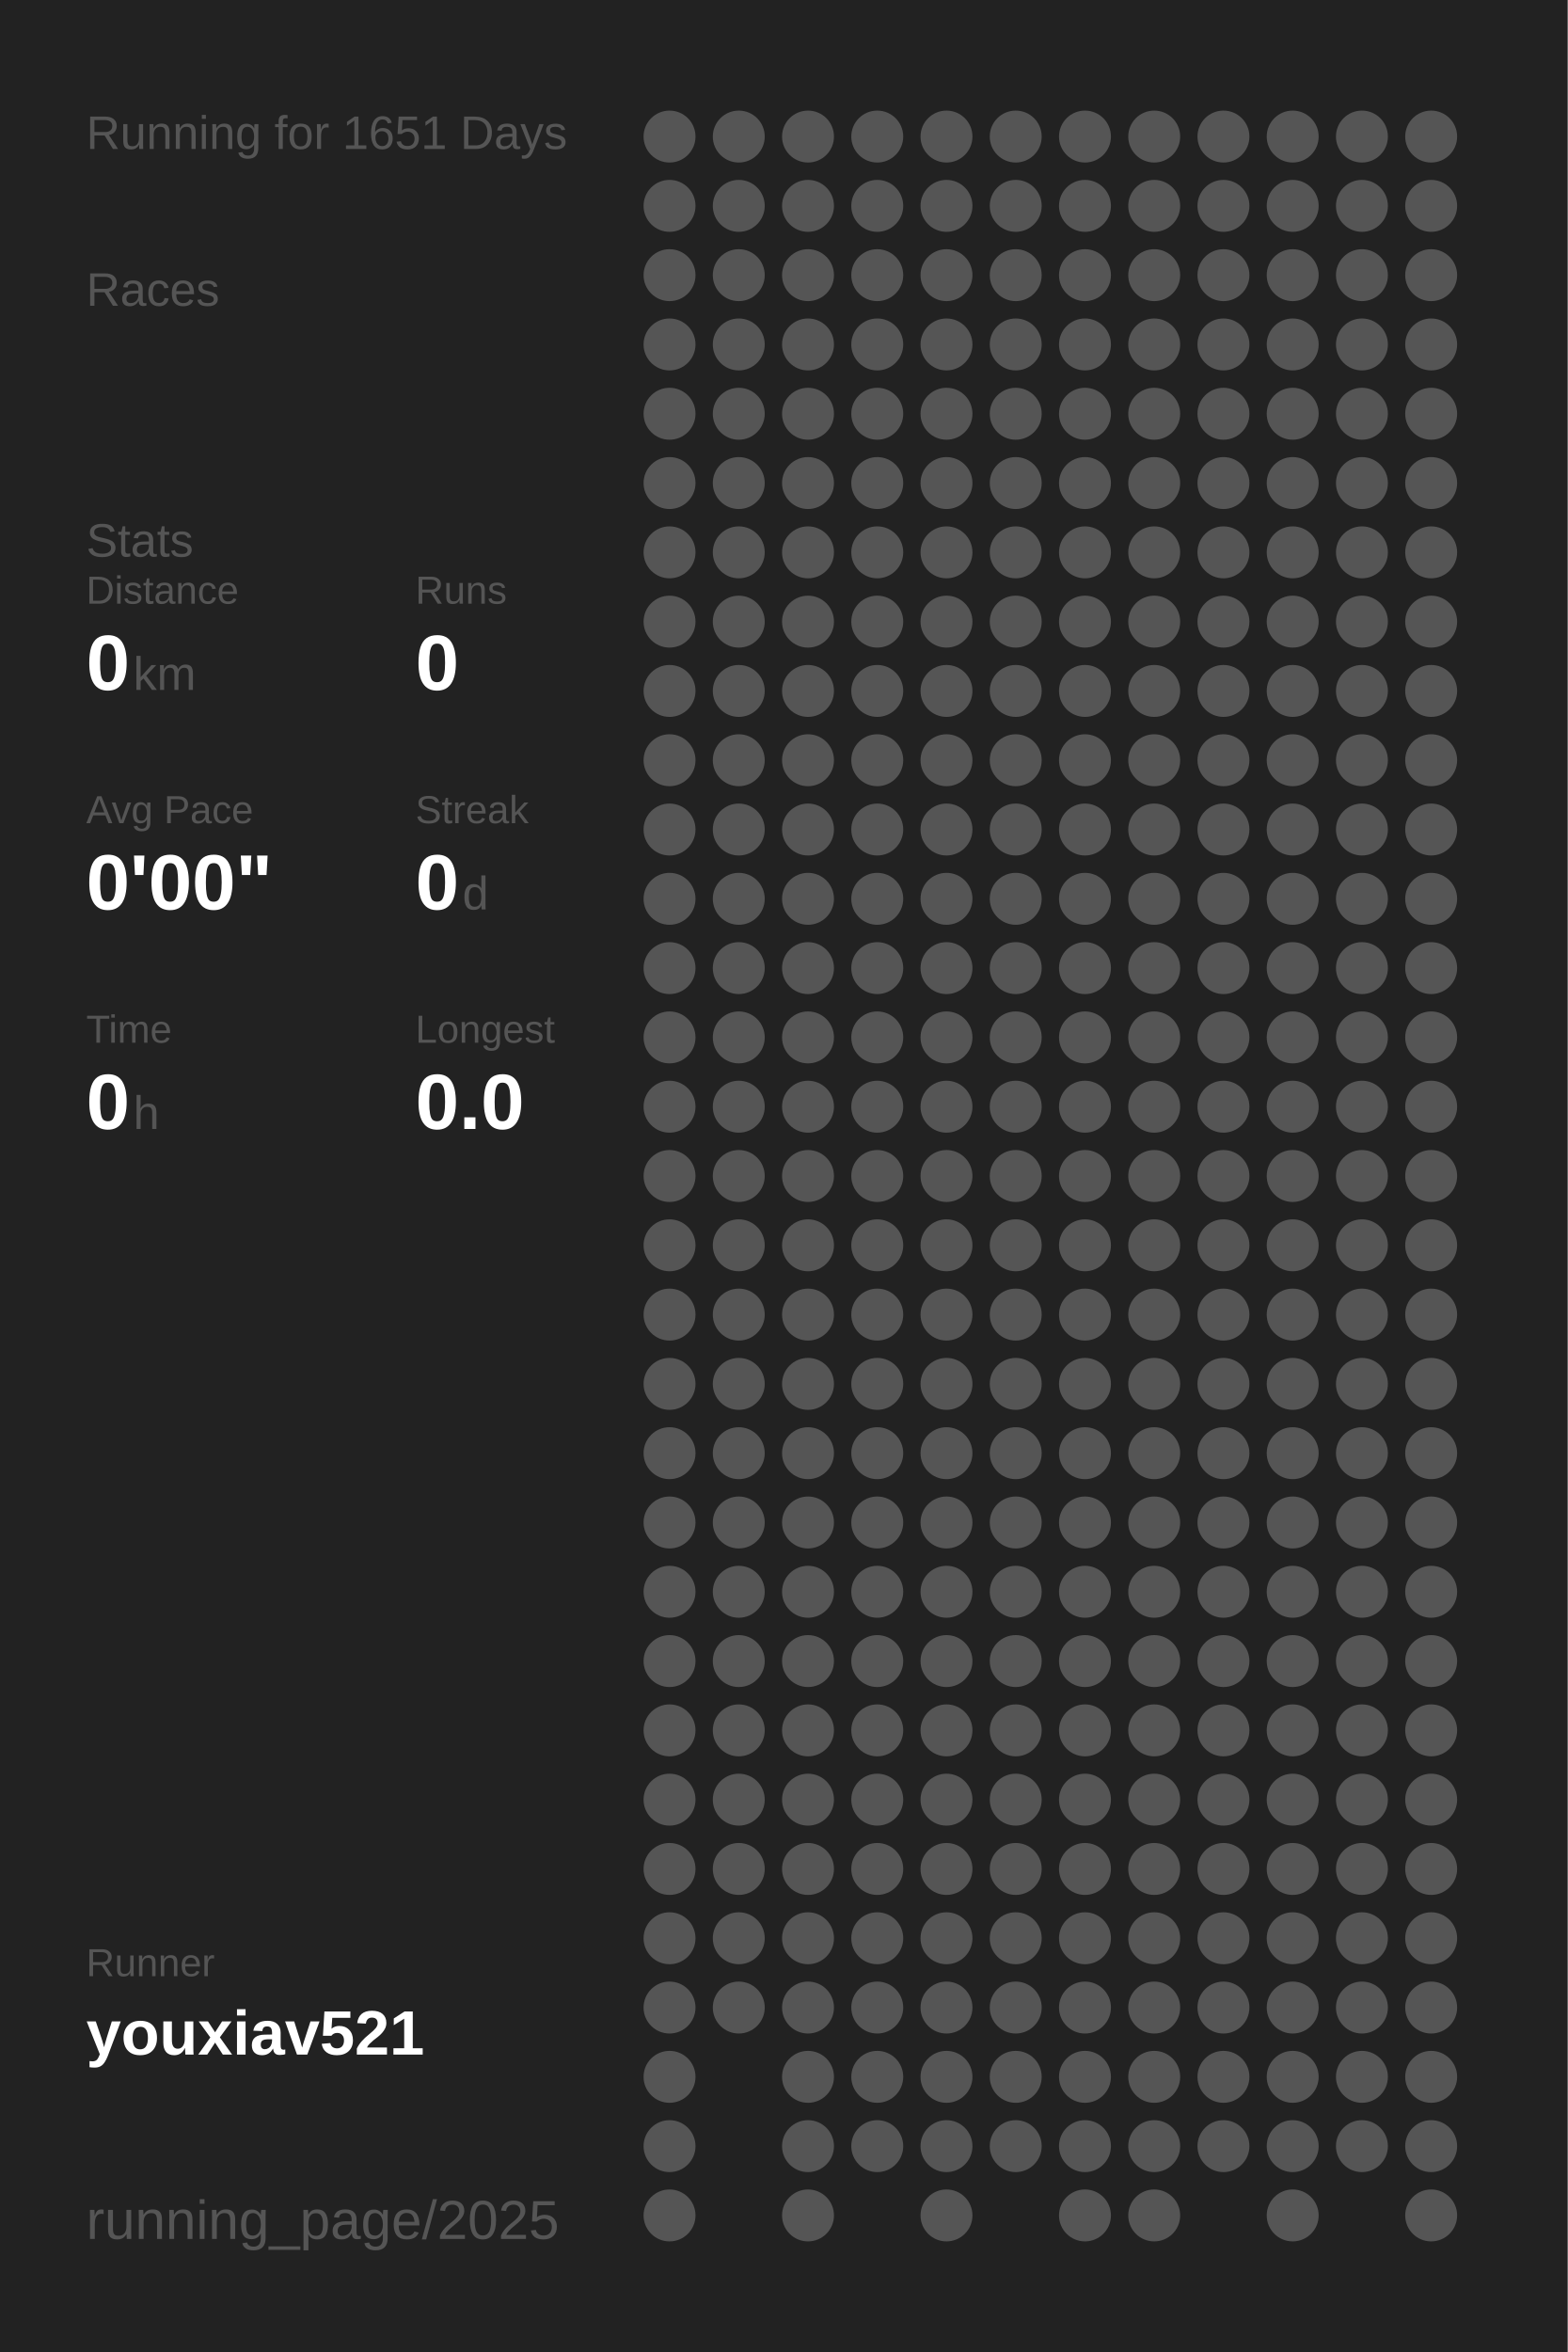
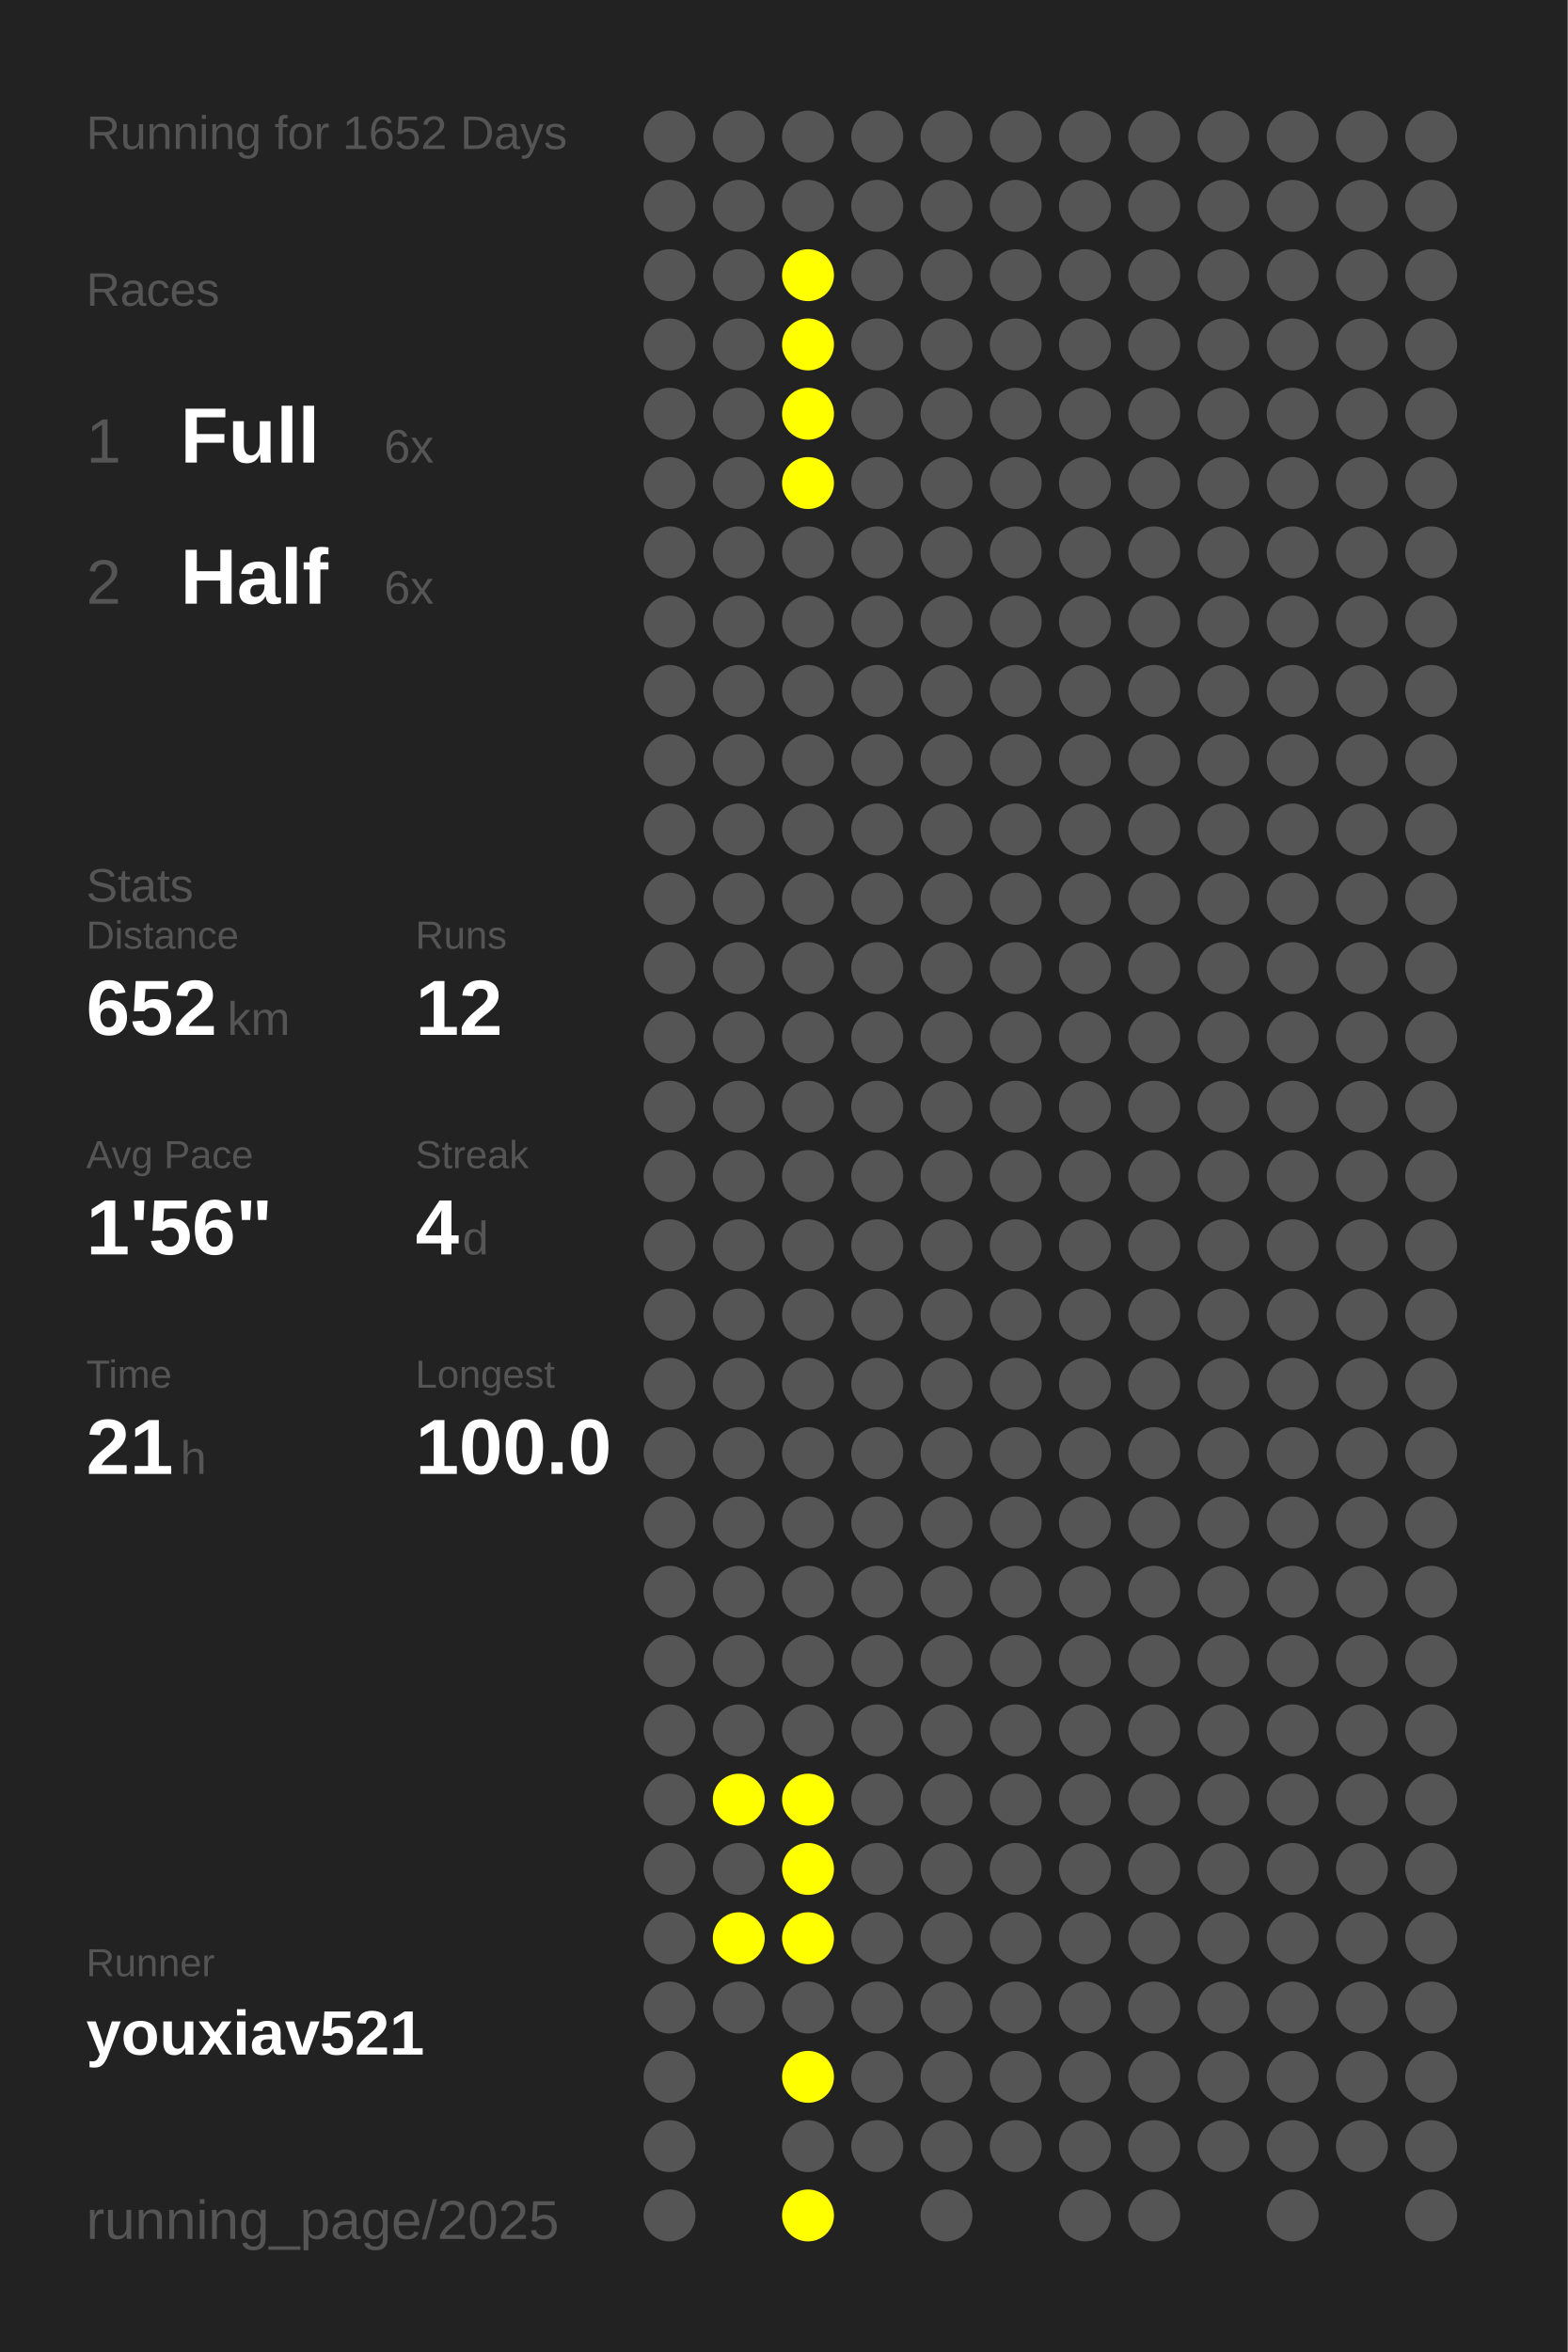
<svg xmlns="http://www.w3.org/2000/svg" baseProfile="full" height="300mm" version="1.1" viewBox="0,0,200,300" width="200mm">
  <defs />
  <rect fill="#222222" height="300" width="200" x="0" y="0" />
-   <text fill="#555555" style="font-size:6px; font-family:Arial;" x="11" y="19">Running for 1651 Days</text>
+   <text fill="#555555" style="font-size:6px; font-family:Arial;" x="11" y="19">Running for 1652 Days</text>
  <text fill="#555555" style="font-size:6px; font-family:Arial;" x="11" y="39">Races</text>
-   <text fill="#555555" style="font-size:6px; font-family:Arial;" x="11" y="71">Stats</text>
-   <text fill="#555555" style="font-size:5px; font-family:Arial;" x="11" y="77">Distance</text>
-   <text fill="#FFFFFF" style="font-size:10px; font-family:Arial; font-weight:bold;" x="11" y="88">0</text>
-   <text fill="#555555" style="font-size:6px; font-family:Arial;" x="17" y="88">km</text>
-   <text fill="#555555" style="font-size:5px; font-family:Arial;" x="53" y="77">Runs</text>
-   <text fill="#FFFFFF" style="font-size:10px; font-family:Arial; font-weight:bold;" x="53" y="88">0</text>
-   <text fill="#555555" style="font-size:5px; font-family:Arial;" x="11" y="105">Avg Pace</text>
-   <text fill="#FFFFFF" style="font-size:10px; font-family:Arial; font-weight:bold;" x="11" y="116">0'00"</text>
-   <text fill="#555555" style="font-size:5px; font-family:Arial;" x="53" y="105">Streak</text>
-   <text fill="#FFFFFF" style="font-size:10px; font-family:Arial; font-weight:bold;" x="53" y="116">0</text>
-   <text fill="#555555" style="font-size:6px; font-family:Arial;" x="59" y="116">d</text>
-   <text fill="#555555" style="font-size:5px; font-family:Arial;" x="11" y="133">Time</text>
-   <text fill="#FFFFFF" style="font-size:10px; font-family:Arial; font-weight:bold;" x="11" y="144">0</text>
-   <text fill="#555555" style="font-size:6px; font-family:Arial;" x="17" y="144">h</text>
-   <text fill="#555555" style="font-size:5px; font-family:Arial;" x="53" y="133">Longest</text>
-   <text fill="#FFFFFF" style="font-size:10px; font-family:Arial; font-weight:bold;" x="53" y="144">0.0</text>
+   <text fill="#555555" style="font-size:8px; font-family:Arial;" x="11" y="59">1</text>
+   <text fill="#FFFFFF" style="font-size:10px; font-family:Arial; font-weight:bold;" x="23" y="59">Full</text>
+   <text fill="#555555" style="font-size:6px; font-family:Arial;" x="49" y="59">6x</text>
+   <text fill="#555555" style="font-size:8px; font-family:Arial;" x="11" y="77">2</text>
+   <text fill="#FFFFFF" style="font-size:10px; font-family:Arial; font-weight:bold;" x="23" y="77">Half</text>
+   <text fill="#555555" style="font-size:6px; font-family:Arial;" x="49" y="77">6x</text>
+   <text fill="#555555" style="font-size:6px; font-family:Arial;" x="11" y="115">Stats</text>
+   <text fill="#555555" style="font-size:5px; font-family:Arial;" x="11" y="121">Distance</text>
+   <text fill="#FFFFFF" style="font-size:10px; font-family:Arial; font-weight:bold;" x="11" y="132">652</text>
+   <text fill="#555555" style="font-size:6px; font-family:Arial;" x="29" y="132">km</text>
+   <text fill="#555555" style="font-size:5px; font-family:Arial;" x="53" y="121">Runs</text>
+   <text fill="#FFFFFF" style="font-size:10px; font-family:Arial; font-weight:bold;" x="53" y="132">12</text>
+   <text fill="#555555" style="font-size:5px; font-family:Arial;" x="11" y="149">Avg Pace</text>
+   <text fill="#FFFFFF" style="font-size:10px; font-family:Arial; font-weight:bold;" x="11" y="160">1'56"</text>
+   <text fill="#555555" style="font-size:5px; font-family:Arial;" x="53" y="149">Streak</text>
+   <text fill="#FFFFFF" style="font-size:10px; font-family:Arial; font-weight:bold;" x="53" y="160">4</text>
+   <text fill="#555555" style="font-size:6px; font-family:Arial;" x="59" y="160">d</text>
+   <text fill="#555555" style="font-size:5px; font-family:Arial;" x="11" y="177">Time</text>
+   <text fill="#FFFFFF" style="font-size:10px; font-family:Arial; font-weight:bold;" x="11" y="188">21</text>
+   <text fill="#555555" style="font-size:6px; font-family:Arial;" x="23" y="188">h</text>
+   <text fill="#555555" style="font-size:5px; font-family:Arial;" x="53" y="177">Longest</text>
+   <text fill="#FFFFFF" style="font-size:10px; font-family:Arial; font-weight:bold;" x="53" y="188">100.0</text>
  <text fill="#555555" style="font-size:5px; font-family:Arial;" x="11" y="252.065">Runner</text>
  <text fill="#FFFFFF" style="font-size:8px; font-family:Arial; font-weight:bold;" x="11" y="262.065">youxiav521</text>
  <text fill="#555555" style="font-size:7px; font-family:Arial;" x="11" y="285.581">running_page/2025</text>
  <circle cx="85.417" cy="17.419" fill="#555555" r="3.312" />
  <circle cx="85.417" cy="26.258" fill="#555555" r="3.312" />
  <circle cx="85.417" cy="35.097" fill="#555555" r="3.312" />
  <circle cx="85.417" cy="43.935" fill="#555555" r="3.312" />
  <circle cx="85.417" cy="52.774" fill="#555555" r="3.312" />
  <circle cx="85.417" cy="61.613" fill="#555555" r="3.312" />
  <circle cx="85.417" cy="70.452" fill="#555555" r="3.312" />
  <circle cx="85.417" cy="79.29" fill="#555555" r="3.312" />
  <circle cx="85.417" cy="88.129" fill="#555555" r="3.312" />
  <circle cx="85.417" cy="96.968" fill="#555555" r="3.312" />
  <circle cx="85.417" cy="105.806" fill="#555555" r="3.312" />
  <circle cx="85.417" cy="114.645" fill="#555555" r="3.312" />
  <circle cx="85.417" cy="123.484" fill="#555555" r="3.312" />
  <circle cx="85.417" cy="132.323" fill="#555555" r="3.312" />
  <circle cx="85.417" cy="141.161" fill="#555555" r="3.312" />
  <circle cx="85.417" cy="150" fill="#555555" r="3.312" />
  <circle cx="85.417" cy="158.839" fill="#555555" r="3.312" />
  <circle cx="85.417" cy="167.677" fill="#555555" r="3.312" />
  <circle cx="85.417" cy="176.516" fill="#555555" r="3.312" />
  <circle cx="85.417" cy="185.355" fill="#555555" r="3.312" />
  <circle cx="85.417" cy="194.194" fill="#555555" r="3.312" />
  <circle cx="85.417" cy="203.032" fill="#555555" r="3.312" />
  <circle cx="85.417" cy="211.871" fill="#555555" r="3.312" />
  <circle cx="85.417" cy="220.71" fill="#555555" r="3.312" />
  <circle cx="85.417" cy="229.548" fill="#555555" r="3.312" />
  <circle cx="85.417" cy="238.387" fill="#555555" r="3.312" />
  <circle cx="85.417" cy="247.226" fill="#555555" r="3.312" />
  <circle cx="85.417" cy="256.065" fill="#555555" r="3.312" />
  <circle cx="85.417" cy="264.903" fill="#555555" r="3.312" />
  <circle cx="85.417" cy="273.742" fill="#555555" r="3.312" />
  <circle cx="85.417" cy="282.581" fill="#555555" r="3.312" />
  <circle cx="94.25" cy="17.419" fill="#555555" r="3.312" />
  <circle cx="94.25" cy="26.258" fill="#555555" r="3.312" />
  <circle cx="94.25" cy="35.097" fill="#555555" r="3.312" />
  <circle cx="94.25" cy="43.935" fill="#555555" r="3.312" />
  <circle cx="94.25" cy="52.774" fill="#555555" r="3.312" />
  <circle cx="94.25" cy="61.613" fill="#555555" r="3.312" />
  <circle cx="94.25" cy="70.452" fill="#555555" r="3.312" />
  <circle cx="94.25" cy="79.29" fill="#555555" r="3.312" />
  <circle cx="94.25" cy="88.129" fill="#555555" r="3.312" />
  <circle cx="94.25" cy="96.968" fill="#555555" r="3.312" />
  <circle cx="94.25" cy="105.806" fill="#555555" r="3.312" />
  <circle cx="94.25" cy="114.645" fill="#555555" r="3.312" />
  <circle cx="94.25" cy="123.484" fill="#555555" r="3.312" />
  <circle cx="94.25" cy="132.323" fill="#555555" r="3.312" />
  <circle cx="94.25" cy="141.161" fill="#555555" r="3.312" />
  <circle cx="94.25" cy="150" fill="#555555" r="3.312" />
  <circle cx="94.25" cy="158.839" fill="#555555" r="3.312" />
  <circle cx="94.25" cy="167.677" fill="#555555" r="3.312" />
  <circle cx="94.25" cy="176.516" fill="#555555" r="3.312" />
  <circle cx="94.25" cy="185.355" fill="#555555" r="3.312" />
  <circle cx="94.25" cy="194.194" fill="#555555" r="3.312" />
  <circle cx="94.25" cy="203.032" fill="#555555" r="3.312" />
  <circle cx="94.25" cy="211.871" fill="#555555" r="3.312" />
  <circle cx="94.25" cy="220.71" fill="#555555" r="3.312" />
-   <circle cx="94.25" cy="229.548" fill="#555555" r="3.312" />
+   <circle cx="94.25" cy="229.548" fill="#FFFF00" r="3.312" />
  <circle cx="94.25" cy="238.387" fill="#555555" r="3.312" />
-   <circle cx="94.25" cy="247.226" fill="#555555" r="3.312" />
+   <circle cx="94.25" cy="247.226" fill="#FFFF00" r="3.312" />
  <circle cx="94.25" cy="256.065" fill="#555555" r="3.312" />
  <circle cx="103.083" cy="17.419" fill="#555555" r="3.312" />
  <circle cx="103.083" cy="26.258" fill="#555555" r="3.312" />
-   <circle cx="103.083" cy="35.097" fill="#555555" r="3.312" />
-   <circle cx="103.083" cy="43.935" fill="#555555" r="3.312" />
-   <circle cx="103.083" cy="52.774" fill="#555555" r="3.312" />
-   <circle cx="103.083" cy="61.613" fill="#555555" r="3.312" />
+   <circle cx="103.083" cy="35.097" fill="#FFFF00" r="3.312" />
+   <circle cx="103.083" cy="43.935" fill="#FFFF00" r="3.312" />
+   <circle cx="103.083" cy="52.774" fill="#FFFF00" r="3.312" />
+   <circle cx="103.083" cy="61.613" fill="#FFFF00" r="3.312" />
  <circle cx="103.083" cy="70.452" fill="#555555" r="3.312" />
  <circle cx="103.083" cy="79.29" fill="#555555" r="3.312" />
  <circle cx="103.083" cy="88.129" fill="#555555" r="3.312" />
  <circle cx="103.083" cy="96.968" fill="#555555" r="3.312" />
  <circle cx="103.083" cy="105.806" fill="#555555" r="3.312" />
  <circle cx="103.083" cy="114.645" fill="#555555" r="3.312" />
  <circle cx="103.083" cy="123.484" fill="#555555" r="3.312" />
  <circle cx="103.083" cy="132.323" fill="#555555" r="3.312" />
  <circle cx="103.083" cy="141.161" fill="#555555" r="3.312" />
  <circle cx="103.083" cy="150" fill="#555555" r="3.312" />
  <circle cx="103.083" cy="158.839" fill="#555555" r="3.312" />
  <circle cx="103.083" cy="167.677" fill="#555555" r="3.312" />
  <circle cx="103.083" cy="176.516" fill="#555555" r="3.312" />
  <circle cx="103.083" cy="185.355" fill="#555555" r="3.312" />
  <circle cx="103.083" cy="194.194" fill="#555555" r="3.312" />
  <circle cx="103.083" cy="203.032" fill="#555555" r="3.312" />
  <circle cx="103.083" cy="211.871" fill="#555555" r="3.312" />
  <circle cx="103.083" cy="220.71" fill="#555555" r="3.312" />
-   <circle cx="103.083" cy="229.548" fill="#555555" r="3.312" />
-   <circle cx="103.083" cy="238.387" fill="#555555" r="3.312" />
-   <circle cx="103.083" cy="247.226" fill="#555555" r="3.312" />
+   <circle cx="103.083" cy="229.548" fill="#FFFF00" r="3.312" />
+   <circle cx="103.083" cy="238.387" fill="#FFFF00" r="3.312" />
+   <circle cx="103.083" cy="247.226" fill="#FFFF00" r="3.312" />
  <circle cx="103.083" cy="256.065" fill="#555555" r="3.312" />
-   <circle cx="103.083" cy="264.903" fill="#555555" r="3.312" />
+   <circle cx="103.083" cy="264.903" fill="#FFFF00" r="3.312" />
  <circle cx="103.083" cy="273.742" fill="#555555" r="3.312" />
-   <circle cx="103.083" cy="282.581" fill="#555555" r="3.312" />
+   <circle cx="103.083" cy="282.581" fill="#FFFF00" r="3.312" />
  <circle cx="111.917" cy="17.419" fill="#555555" r="3.312" />
  <circle cx="111.917" cy="26.258" fill="#555555" r="3.312" />
  <circle cx="111.917" cy="35.097" fill="#555555" r="3.312" />
  <circle cx="111.917" cy="43.935" fill="#555555" r="3.312" />
  <circle cx="111.917" cy="52.774" fill="#555555" r="3.312" />
  <circle cx="111.917" cy="61.613" fill="#555555" r="3.312" />
  <circle cx="111.917" cy="70.452" fill="#555555" r="3.312" />
  <circle cx="111.917" cy="79.29" fill="#555555" r="3.312" />
  <circle cx="111.917" cy="88.129" fill="#555555" r="3.312" />
  <circle cx="111.917" cy="96.968" fill="#555555" r="3.312" />
  <circle cx="111.917" cy="105.806" fill="#555555" r="3.312" />
  <circle cx="111.917" cy="114.645" fill="#555555" r="3.312" />
  <circle cx="111.917" cy="123.484" fill="#555555" r="3.312" />
  <circle cx="111.917" cy="132.323" fill="#555555" r="3.312" />
  <circle cx="111.917" cy="141.161" fill="#555555" r="3.312" />
  <circle cx="111.917" cy="150" fill="#555555" r="3.312" />
  <circle cx="111.917" cy="158.839" fill="#555555" r="3.312" />
  <circle cx="111.917" cy="167.677" fill="#555555" r="3.312" />
  <circle cx="111.917" cy="176.516" fill="#555555" r="3.312" />
  <circle cx="111.917" cy="185.355" fill="#555555" r="3.312" />
  <circle cx="111.917" cy="194.194" fill="#555555" r="3.312" />
  <circle cx="111.917" cy="203.032" fill="#555555" r="3.312" />
  <circle cx="111.917" cy="211.871" fill="#555555" r="3.312" />
  <circle cx="111.917" cy="220.71" fill="#555555" r="3.312" />
  <circle cx="111.917" cy="229.548" fill="#555555" r="3.312" />
  <circle cx="111.917" cy="238.387" fill="#555555" r="3.312" />
  <circle cx="111.917" cy="247.226" fill="#555555" r="3.312" />
  <circle cx="111.917" cy="256.065" fill="#555555" r="3.312" />
  <circle cx="111.917" cy="264.903" fill="#555555" r="3.312" />
  <circle cx="111.917" cy="273.742" fill="#555555" r="3.312" />
  <circle cx="120.75" cy="17.419" fill="#555555" r="3.312" />
  <circle cx="120.75" cy="26.258" fill="#555555" r="3.312" />
  <circle cx="120.75" cy="35.097" fill="#555555" r="3.312" />
  <circle cx="120.75" cy="43.935" fill="#555555" r="3.312" />
  <circle cx="120.75" cy="52.774" fill="#555555" r="3.312" />
  <circle cx="120.75" cy="61.613" fill="#555555" r="3.312" />
  <circle cx="120.75" cy="70.452" fill="#555555" r="3.312" />
  <circle cx="120.75" cy="79.29" fill="#555555" r="3.312" />
  <circle cx="120.75" cy="88.129" fill="#555555" r="3.312" />
  <circle cx="120.75" cy="96.968" fill="#555555" r="3.312" />
  <circle cx="120.75" cy="105.806" fill="#555555" r="3.312" />
  <circle cx="120.75" cy="114.645" fill="#555555" r="3.312" />
  <circle cx="120.75" cy="123.484" fill="#555555" r="3.312" />
  <circle cx="120.75" cy="132.323" fill="#555555" r="3.312" />
  <circle cx="120.75" cy="141.161" fill="#555555" r="3.312" />
  <circle cx="120.75" cy="150" fill="#555555" r="3.312" />
  <circle cx="120.75" cy="158.839" fill="#555555" r="3.312" />
  <circle cx="120.75" cy="167.677" fill="#555555" r="3.312" />
  <circle cx="120.75" cy="176.516" fill="#555555" r="3.312" />
  <circle cx="120.75" cy="185.355" fill="#555555" r="3.312" />
  <circle cx="120.75" cy="194.194" fill="#555555" r="3.312" />
  <circle cx="120.75" cy="203.032" fill="#555555" r="3.312" />
  <circle cx="120.75" cy="211.871" fill="#555555" r="3.312" />
  <circle cx="120.75" cy="220.71" fill="#555555" r="3.312" />
  <circle cx="120.75" cy="229.548" fill="#555555" r="3.312" />
  <circle cx="120.75" cy="238.387" fill="#555555" r="3.312" />
  <circle cx="120.75" cy="247.226" fill="#555555" r="3.312" />
  <circle cx="120.75" cy="256.065" fill="#555555" r="3.312" />
  <circle cx="120.75" cy="264.903" fill="#555555" r="3.312" />
  <circle cx="120.75" cy="273.742" fill="#555555" r="3.312" />
  <circle cx="120.75" cy="282.581" fill="#555555" r="3.312" />
  <circle cx="129.583" cy="17.419" fill="#555555" r="3.312" />
  <circle cx="129.583" cy="26.258" fill="#555555" r="3.312" />
  <circle cx="129.583" cy="35.097" fill="#555555" r="3.312" />
  <circle cx="129.583" cy="43.935" fill="#555555" r="3.312" />
  <circle cx="129.583" cy="52.774" fill="#555555" r="3.312" />
  <circle cx="129.583" cy="61.613" fill="#555555" r="3.312" />
  <circle cx="129.583" cy="70.452" fill="#555555" r="3.312" />
  <circle cx="129.583" cy="79.29" fill="#555555" r="3.312" />
  <circle cx="129.583" cy="88.129" fill="#555555" r="3.312" />
  <circle cx="129.583" cy="96.968" fill="#555555" r="3.312" />
  <circle cx="129.583" cy="105.806" fill="#555555" r="3.312" />
  <circle cx="129.583" cy="114.645" fill="#555555" r="3.312" />
  <circle cx="129.583" cy="123.484" fill="#555555" r="3.312" />
  <circle cx="129.583" cy="132.323" fill="#555555" r="3.312" />
  <circle cx="129.583" cy="141.161" fill="#555555" r="3.312" />
  <circle cx="129.583" cy="150" fill="#555555" r="3.312" />
  <circle cx="129.583" cy="158.839" fill="#555555" r="3.312" />
  <circle cx="129.583" cy="167.677" fill="#555555" r="3.312" />
  <circle cx="129.583" cy="176.516" fill="#555555" r="3.312" />
  <circle cx="129.583" cy="185.355" fill="#555555" r="3.312" />
  <circle cx="129.583" cy="194.194" fill="#555555" r="3.312" />
  <circle cx="129.583" cy="203.032" fill="#555555" r="3.312" />
  <circle cx="129.583" cy="211.871" fill="#555555" r="3.312" />
  <circle cx="129.583" cy="220.71" fill="#555555" r="3.312" />
  <circle cx="129.583" cy="229.548" fill="#555555" r="3.312" />
  <circle cx="129.583" cy="238.387" fill="#555555" r="3.312" />
  <circle cx="129.583" cy="247.226" fill="#555555" r="3.312" />
  <circle cx="129.583" cy="256.065" fill="#555555" r="3.312" />
  <circle cx="129.583" cy="264.903" fill="#555555" r="3.312" />
  <circle cx="129.583" cy="273.742" fill="#555555" r="3.312" />
  <circle cx="138.417" cy="17.419" fill="#555555" r="3.312" />
  <circle cx="138.417" cy="26.258" fill="#555555" r="3.312" />
  <circle cx="138.417" cy="35.097" fill="#555555" r="3.312" />
  <circle cx="138.417" cy="43.935" fill="#555555" r="3.312" />
  <circle cx="138.417" cy="52.774" fill="#555555" r="3.312" />
  <circle cx="138.417" cy="61.613" fill="#555555" r="3.312" />
  <circle cx="138.417" cy="70.452" fill="#555555" r="3.312" />
  <circle cx="138.417" cy="79.29" fill="#555555" r="3.312" />
  <circle cx="138.417" cy="88.129" fill="#555555" r="3.312" />
  <circle cx="138.417" cy="96.968" fill="#555555" r="3.312" />
  <circle cx="138.417" cy="105.806" fill="#555555" r="3.312" />
  <circle cx="138.417" cy="114.645" fill="#555555" r="3.312" />
  <circle cx="138.417" cy="123.484" fill="#555555" r="3.312" />
  <circle cx="138.417" cy="132.323" fill="#555555" r="3.312" />
  <circle cx="138.417" cy="141.161" fill="#555555" r="3.312" />
  <circle cx="138.417" cy="150" fill="#555555" r="3.312" />
  <circle cx="138.417" cy="158.839" fill="#555555" r="3.312" />
  <circle cx="138.417" cy="167.677" fill="#555555" r="3.312" />
  <circle cx="138.417" cy="176.516" fill="#555555" r="3.312" />
  <circle cx="138.417" cy="185.355" fill="#555555" r="3.312" />
  <circle cx="138.417" cy="194.194" fill="#555555" r="3.312" />
  <circle cx="138.417" cy="203.032" fill="#555555" r="3.312" />
  <circle cx="138.417" cy="211.871" fill="#555555" r="3.312" />
  <circle cx="138.417" cy="220.71" fill="#555555" r="3.312" />
  <circle cx="138.417" cy="229.548" fill="#555555" r="3.312" />
  <circle cx="138.417" cy="238.387" fill="#555555" r="3.312" />
  <circle cx="138.417" cy="247.226" fill="#555555" r="3.312" />
  <circle cx="138.417" cy="256.065" fill="#555555" r="3.312" />
  <circle cx="138.417" cy="264.903" fill="#555555" r="3.312" />
  <circle cx="138.417" cy="273.742" fill="#555555" r="3.312" />
  <circle cx="138.417" cy="282.581" fill="#555555" r="3.312" />
  <circle cx="147.25" cy="17.419" fill="#555555" r="3.312" />
  <circle cx="147.25" cy="26.258" fill="#555555" r="3.312" />
  <circle cx="147.25" cy="35.097" fill="#555555" r="3.312" />
  <circle cx="147.25" cy="43.935" fill="#555555" r="3.312" />
  <circle cx="147.25" cy="52.774" fill="#555555" r="3.312" />
  <circle cx="147.25" cy="61.613" fill="#555555" r="3.312" />
  <circle cx="147.25" cy="70.452" fill="#555555" r="3.312" />
  <circle cx="147.25" cy="79.29" fill="#555555" r="3.312" />
  <circle cx="147.25" cy="88.129" fill="#555555" r="3.312" />
  <circle cx="147.25" cy="96.968" fill="#555555" r="3.312" />
  <circle cx="147.25" cy="105.806" fill="#555555" r="3.312" />
  <circle cx="147.25" cy="114.645" fill="#555555" r="3.312" />
  <circle cx="147.25" cy="123.484" fill="#555555" r="3.312" />
  <circle cx="147.25" cy="132.323" fill="#555555" r="3.312" />
  <circle cx="147.25" cy="141.161" fill="#555555" r="3.312" />
  <circle cx="147.25" cy="150" fill="#555555" r="3.312" />
  <circle cx="147.25" cy="158.839" fill="#555555" r="3.312" />
  <circle cx="147.25" cy="167.677" fill="#555555" r="3.312" />
  <circle cx="147.25" cy="176.516" fill="#555555" r="3.312" />
  <circle cx="147.25" cy="185.355" fill="#555555" r="3.312" />
  <circle cx="147.25" cy="194.194" fill="#555555" r="3.312" />
  <circle cx="147.25" cy="203.032" fill="#555555" r="3.312" />
  <circle cx="147.25" cy="211.871" fill="#555555" r="3.312" />
  <circle cx="147.25" cy="220.71" fill="#555555" r="3.312" />
  <circle cx="147.25" cy="229.548" fill="#555555" r="3.312" />
  <circle cx="147.25" cy="238.387" fill="#555555" r="3.312" />
  <circle cx="147.25" cy="247.226" fill="#555555" r="3.312" />
  <circle cx="147.25" cy="256.065" fill="#555555" r="3.312" />
  <circle cx="147.25" cy="264.903" fill="#555555" r="3.312" />
  <circle cx="147.25" cy="273.742" fill="#555555" r="3.312" />
  <circle cx="147.25" cy="282.581" fill="#555555" r="3.312" />
  <circle cx="156.083" cy="17.419" fill="#555555" r="3.312" />
  <circle cx="156.083" cy="26.258" fill="#555555" r="3.312" />
  <circle cx="156.083" cy="35.097" fill="#555555" r="3.312" />
  <circle cx="156.083" cy="43.935" fill="#555555" r="3.312" />
  <circle cx="156.083" cy="52.774" fill="#555555" r="3.312" />
  <circle cx="156.083" cy="61.613" fill="#555555" r="3.312" />
  <circle cx="156.083" cy="70.452" fill="#555555" r="3.312" />
  <circle cx="156.083" cy="79.29" fill="#555555" r="3.312" />
  <circle cx="156.083" cy="88.129" fill="#555555" r="3.312" />
  <circle cx="156.083" cy="96.968" fill="#555555" r="3.312" />
  <circle cx="156.083" cy="105.806" fill="#555555" r="3.312" />
  <circle cx="156.083" cy="114.645" fill="#555555" r="3.312" />
  <circle cx="156.083" cy="123.484" fill="#555555" r="3.312" />
  <circle cx="156.083" cy="132.323" fill="#555555" r="3.312" />
  <circle cx="156.083" cy="141.161" fill="#555555" r="3.312" />
  <circle cx="156.083" cy="150" fill="#555555" r="3.312" />
  <circle cx="156.083" cy="158.839" fill="#555555" r="3.312" />
  <circle cx="156.083" cy="167.677" fill="#555555" r="3.312" />
  <circle cx="156.083" cy="176.516" fill="#555555" r="3.312" />
  <circle cx="156.083" cy="185.355" fill="#555555" r="3.312" />
  <circle cx="156.083" cy="194.194" fill="#555555" r="3.312" />
  <circle cx="156.083" cy="203.032" fill="#555555" r="3.312" />
  <circle cx="156.083" cy="211.871" fill="#555555" r="3.312" />
  <circle cx="156.083" cy="220.71" fill="#555555" r="3.312" />
  <circle cx="156.083" cy="229.548" fill="#555555" r="3.312" />
  <circle cx="156.083" cy="238.387" fill="#555555" r="3.312" />
  <circle cx="156.083" cy="247.226" fill="#555555" r="3.312" />
  <circle cx="156.083" cy="256.065" fill="#555555" r="3.312" />
  <circle cx="156.083" cy="264.903" fill="#555555" r="3.312" />
  <circle cx="156.083" cy="273.742" fill="#555555" r="3.312" />
  <circle cx="164.917" cy="17.419" fill="#555555" r="3.312" />
  <circle cx="164.917" cy="26.258" fill="#555555" r="3.312" />
  <circle cx="164.917" cy="35.097" fill="#555555" r="3.312" />
  <circle cx="164.917" cy="43.935" fill="#555555" r="3.312" />
  <circle cx="164.917" cy="52.774" fill="#555555" r="3.312" />
  <circle cx="164.917" cy="61.613" fill="#555555" r="3.312" />
  <circle cx="164.917" cy="70.452" fill="#555555" r="3.312" />
  <circle cx="164.917" cy="79.29" fill="#555555" r="3.312" />
  <circle cx="164.917" cy="88.129" fill="#555555" r="3.312" />
  <circle cx="164.917" cy="96.968" fill="#555555" r="3.312" />
  <circle cx="164.917" cy="105.806" fill="#555555" r="3.312" />
  <circle cx="164.917" cy="114.645" fill="#555555" r="3.312" />
  <circle cx="164.917" cy="123.484" fill="#555555" r="3.312" />
  <circle cx="164.917" cy="132.323" fill="#555555" r="3.312" />
  <circle cx="164.917" cy="141.161" fill="#555555" r="3.312" />
  <circle cx="164.917" cy="150" fill="#555555" r="3.312" />
  <circle cx="164.917" cy="158.839" fill="#555555" r="3.312" />
  <circle cx="164.917" cy="167.677" fill="#555555" r="3.312" />
  <circle cx="164.917" cy="176.516" fill="#555555" r="3.312" />
  <circle cx="164.917" cy="185.355" fill="#555555" r="3.312" />
  <circle cx="164.917" cy="194.194" fill="#555555" r="3.312" />
  <circle cx="164.917" cy="203.032" fill="#555555" r="3.312" />
  <circle cx="164.917" cy="211.871" fill="#555555" r="3.312" />
  <circle cx="164.917" cy="220.71" fill="#555555" r="3.312" />
  <circle cx="164.917" cy="229.548" fill="#555555" r="3.312" />
  <circle cx="164.917" cy="238.387" fill="#555555" r="3.312" />
  <circle cx="164.917" cy="247.226" fill="#555555" r="3.312" />
  <circle cx="164.917" cy="256.065" fill="#555555" r="3.312" />
  <circle cx="164.917" cy="264.903" fill="#555555" r="3.312" />
  <circle cx="164.917" cy="273.742" fill="#555555" r="3.312" />
  <circle cx="164.917" cy="282.581" fill="#555555" r="3.312" />
  <circle cx="173.75" cy="17.419" fill="#555555" r="3.312" />
  <circle cx="173.75" cy="26.258" fill="#555555" r="3.312" />
  <circle cx="173.75" cy="35.097" fill="#555555" r="3.312" />
  <circle cx="173.75" cy="43.935" fill="#555555" r="3.312" />
  <circle cx="173.75" cy="52.774" fill="#555555" r="3.312" />
  <circle cx="173.75" cy="61.613" fill="#555555" r="3.312" />
  <circle cx="173.75" cy="70.452" fill="#555555" r="3.312" />
  <circle cx="173.75" cy="79.29" fill="#555555" r="3.312" />
  <circle cx="173.75" cy="88.129" fill="#555555" r="3.312" />
  <circle cx="173.75" cy="96.968" fill="#555555" r="3.312" />
  <circle cx="173.75" cy="105.806" fill="#555555" r="3.312" />
  <circle cx="173.75" cy="114.645" fill="#555555" r="3.312" />
  <circle cx="173.75" cy="123.484" fill="#555555" r="3.312" />
  <circle cx="173.75" cy="132.323" fill="#555555" r="3.312" />
  <circle cx="173.75" cy="141.161" fill="#555555" r="3.312" />
  <circle cx="173.75" cy="150" fill="#555555" r="3.312" />
  <circle cx="173.75" cy="158.839" fill="#555555" r="3.312" />
  <circle cx="173.75" cy="167.677" fill="#555555" r="3.312" />
  <circle cx="173.75" cy="176.516" fill="#555555" r="3.312" />
  <circle cx="173.75" cy="185.355" fill="#555555" r="3.312" />
  <circle cx="173.75" cy="194.194" fill="#555555" r="3.312" />
  <circle cx="173.75" cy="203.032" fill="#555555" r="3.312" />
  <circle cx="173.75" cy="211.871" fill="#555555" r="3.312" />
  <circle cx="173.75" cy="220.71" fill="#555555" r="3.312" />
  <circle cx="173.75" cy="229.548" fill="#555555" r="3.312" />
  <circle cx="173.75" cy="238.387" fill="#555555" r="3.312" />
  <circle cx="173.75" cy="247.226" fill="#555555" r="3.312" />
  <circle cx="173.75" cy="256.065" fill="#555555" r="3.312" />
  <circle cx="173.75" cy="264.903" fill="#555555" r="3.312" />
  <circle cx="173.75" cy="273.742" fill="#555555" r="3.312" />
  <circle cx="182.583" cy="17.419" fill="#555555" r="3.312" />
  <circle cx="182.583" cy="26.258" fill="#555555" r="3.312" />
  <circle cx="182.583" cy="35.097" fill="#555555" r="3.312" />
  <circle cx="182.583" cy="43.935" fill="#555555" r="3.312" />
  <circle cx="182.583" cy="52.774" fill="#555555" r="3.312" />
  <circle cx="182.583" cy="61.613" fill="#555555" r="3.312" />
  <circle cx="182.583" cy="70.452" fill="#555555" r="3.312" />
  <circle cx="182.583" cy="79.29" fill="#555555" r="3.312" />
  <circle cx="182.583" cy="88.129" fill="#555555" r="3.312" />
  <circle cx="182.583" cy="96.968" fill="#555555" r="3.312" />
  <circle cx="182.583" cy="105.806" fill="#555555" r="3.312" />
  <circle cx="182.583" cy="114.645" fill="#555555" r="3.312" />
  <circle cx="182.583" cy="123.484" fill="#555555" r="3.312" />
  <circle cx="182.583" cy="132.323" fill="#555555" r="3.312" />
  <circle cx="182.583" cy="141.161" fill="#555555" r="3.312" />
  <circle cx="182.583" cy="150" fill="#555555" r="3.312" />
  <circle cx="182.583" cy="158.839" fill="#555555" r="3.312" />
  <circle cx="182.583" cy="167.677" fill="#555555" r="3.312" />
  <circle cx="182.583" cy="176.516" fill="#555555" r="3.312" />
  <circle cx="182.583" cy="185.355" fill="#555555" r="3.312" />
  <circle cx="182.583" cy="194.194" fill="#555555" r="3.312" />
  <circle cx="182.583" cy="203.032" fill="#555555" r="3.312" />
  <circle cx="182.583" cy="211.871" fill="#555555" r="3.312" />
  <circle cx="182.583" cy="220.71" fill="#555555" r="3.312" />
  <circle cx="182.583" cy="229.548" fill="#555555" r="3.312" />
  <circle cx="182.583" cy="238.387" fill="#555555" r="3.312" />
  <circle cx="182.583" cy="247.226" fill="#555555" r="3.312" />
  <circle cx="182.583" cy="256.065" fill="#555555" r="3.312" />
  <circle cx="182.583" cy="264.903" fill="#555555" r="3.312" />
  <circle cx="182.583" cy="273.742" fill="#555555" r="3.312" />
  <circle cx="182.583" cy="282.581" fill="#555555" r="3.312" />
</svg>
